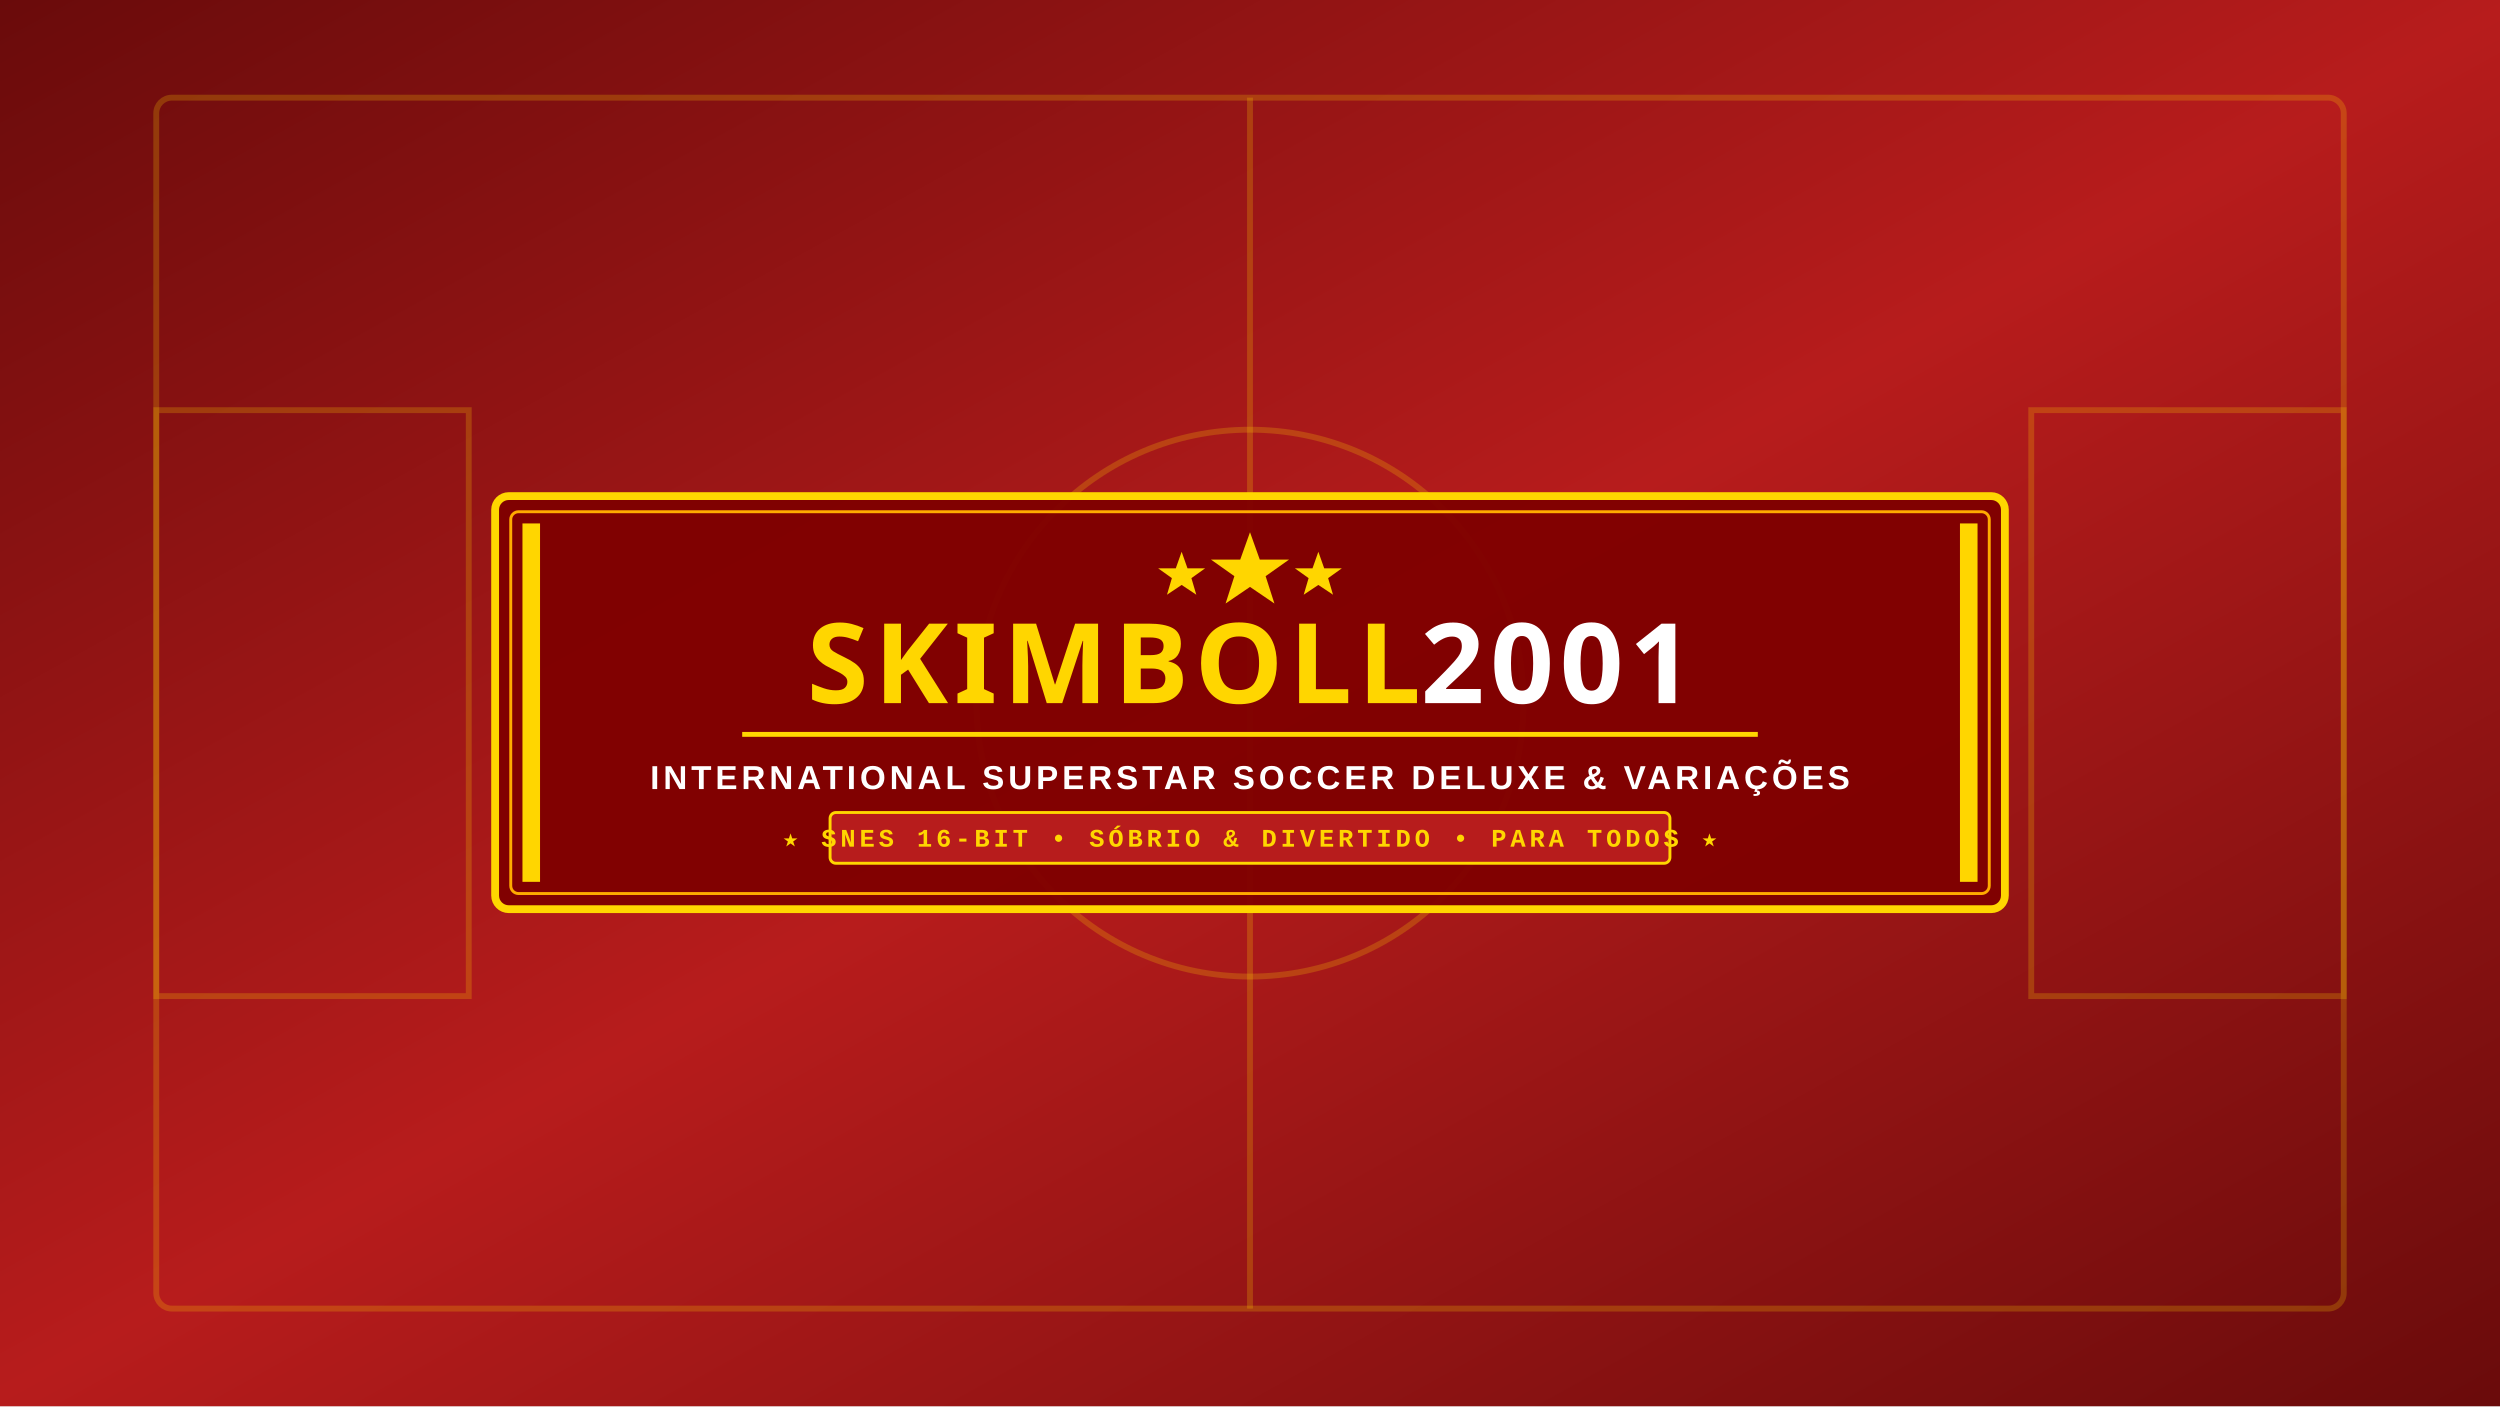
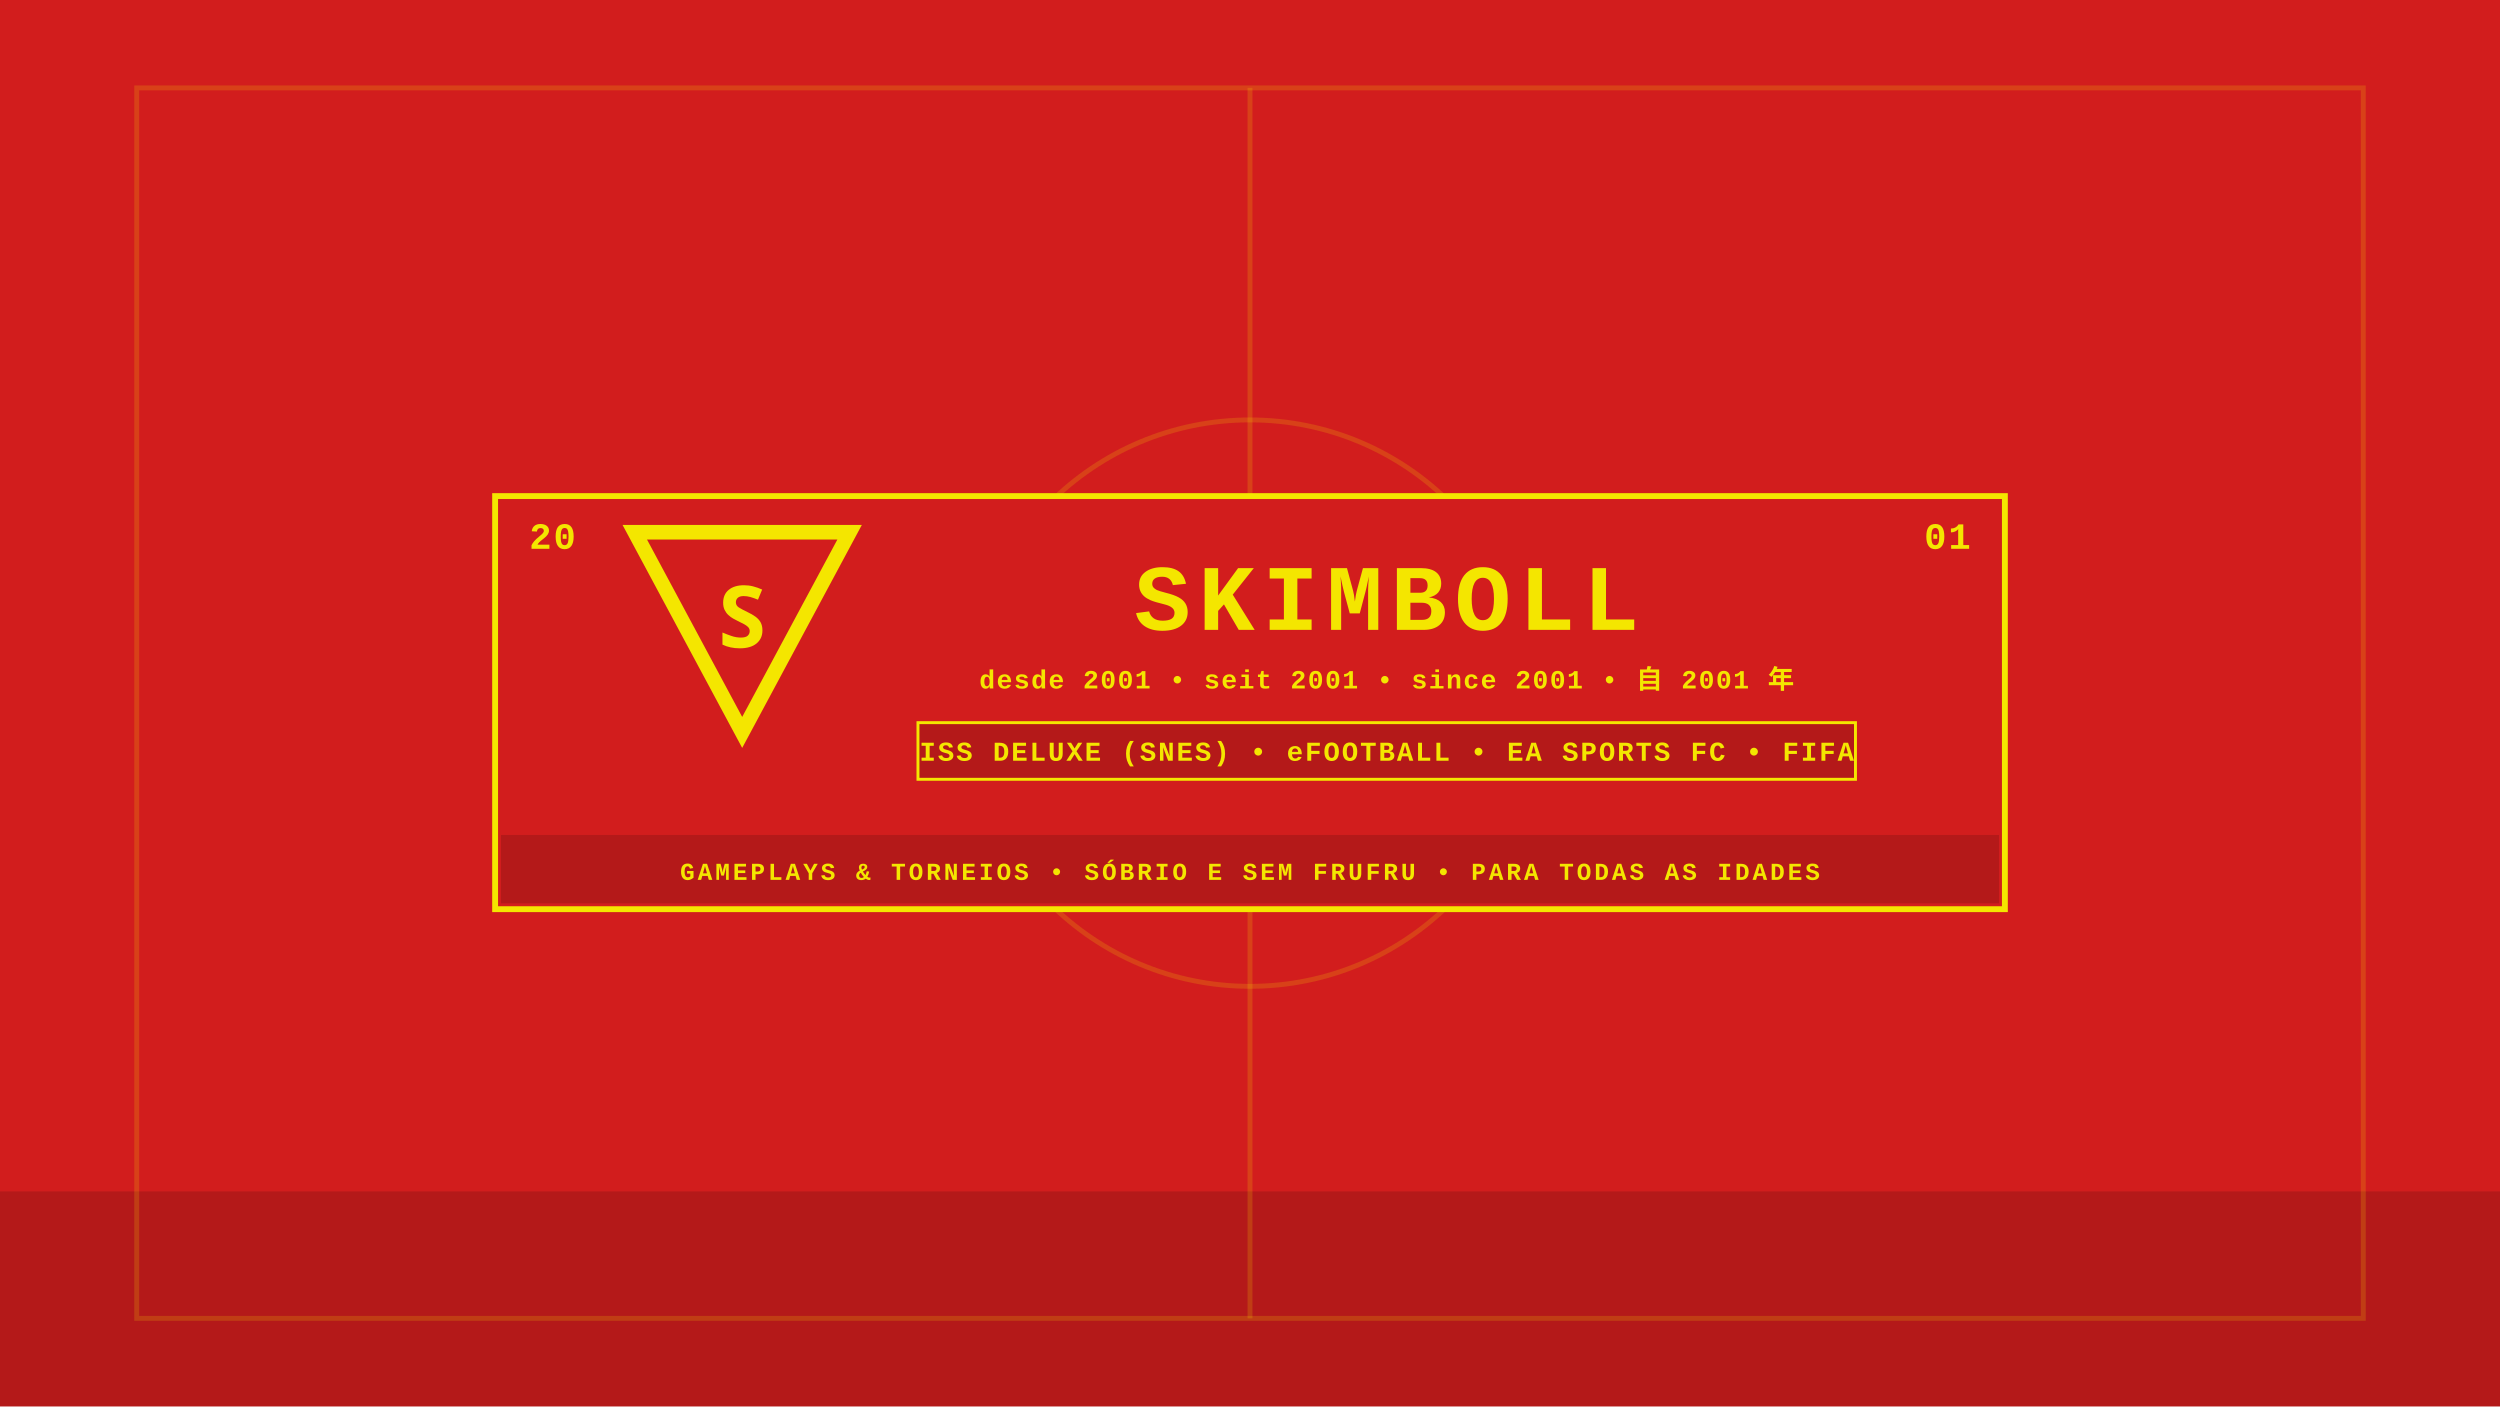
<svg xmlns="http://www.w3.org/2000/svg" viewBox="0 0 2560 1440" width="2560" height="1440">
-   <defs>
-     <linearGradient id="redBanner" x1="0%" y1="0%" x2="100%" y2="100%">
-       <stop offset="0%" stop-color="#6A0B0B" />
-       <stop offset="50%" stop-color="#B71C1C" />
-       <stop offset="100%" stop-color="#6A0B0B" />
-     </linearGradient>
-   </defs>
-   <rect width="2560" height="1440" fill="url(#redBanner)" />
-   <g stroke="#FFD600" stroke-opacity="0.22" stroke-width="6" fill="none">
-     <rect x="160" y="100" width="2240" height="1240" rx="16" />
-     <line x1="1280" y1="100" x2="1280" y2="1340" />
-     <circle cx="1280" cy="720" r="280" />
-     <rect x="160" y="420" width="320" height="600" />
-     <rect x="2080" y="420" width="320" height="600" />
+   <rect width="2560" height="1440" fill="#D21D1D" />
+   <rect x="0" y="1220" width="2560" height="220" fill="#B41919" />
+   <g stroke="#F4E600" stroke-opacity="0.18" stroke-width="5" fill="none">
+     <rect x="140" y="90" width="2280" height="1260" />
+     <line x1="1280" y1="90" x2="1280" y2="1350" />
+     <circle cx="1280" cy="720" r="290" />
  </g>
-   <rect x="507" y="508" width="1546" height="423" rx="14" fill="#7F0000" fill-opacity="0.95" stroke="#FFD600" stroke-width="8" />
-   <rect x="523" y="524" width="1514" height="391" rx="8" fill="none" stroke="#FFAB00" stroke-width="3" />
-   <rect x="535" y="536" width="18" height="367" fill="#FFD600" />
-   <rect x="2007" y="536" width="18" height="367" fill="#FFD600" />
-   <polygon points="1280,545 1290,573 1320,573 1296,590 1305,618 1280,601 1255,618 1264,590 1240,573 1270,573" fill="#FFD600" />
-   <polygon points="1210,565 1216,582 1234,582 1220,592 1225,609 1210,599 1195,609 1200,592 1186,582 1204,582" fill="#FFD600" />
-   <polygon points="1350,565 1356,582 1374,582 1360,592 1365,609 1350,599 1335,609 1340,592 1326,582 1344,582" fill="#FFD600" />
-   <text x="1280" y="720" font-family="'Russo One', 'Chakra Petch', 'Arial Black', sans-serif" font-size="114" font-weight="900" fill="#FFD600" text-anchor="middle" letter-spacing="6">
-     SKIMBOLL<tspan fill="#FFFFFF">2001</tspan>
+   <rect x="507" y="508" width="1546" height="423" fill="#D21D1D" stroke="#F4E600" stroke-width="6" />
+   <rect x="513" y="855" width="1534" height="70" fill="#B41919" />
+   <text x="542" y="562" font-family="'Courier New', monospace" font-size="38" font-weight="900" fill="#F4E600" letter-spacing="2">20</text>
+   <text x="2018" y="562" font-family="'Courier New', monospace" font-size="38" font-weight="900" fill="#F4E600" text-anchor="end" letter-spacing="2">01</text>
+   <g transform="translate(650, 545)">
+     <polygon points="0,0 220,0 110,205" fill="none" stroke="#F4E600" stroke-width="15" />
+     <text x="110" y="118" font-family="'Arial Black', Impact, sans-serif" font-size="88" font-weight="900" fill="#F4E600" text-anchor="middle">S</text>
+   </g>
+   <text x="1420" y="645" font-family="'Courier New', 'Arial Black', monospace" font-size="96" font-weight="900" fill="#F4E600" text-anchor="middle" letter-spacing="8">
+     SKIMBOLL
  </text>
-   <line x1="760" y1="752" x2="1800" y2="752" stroke="#FFD600" stroke-width="5" />
-   <text x="1280" y="808" font-family="'Segoe UI', Arial, sans-serif" font-size="34" font-weight="800" fill="#FFFFFF" text-anchor="middle" letter-spacing="4">
-     INTERNATIONAL SUPERSTAR SOCCER DELUXE &amp; VARIAÇÕES
+   <text x="1420" y="705" font-family="'Courier New', monospace" font-size="27" font-weight="900" fill="#F4E600" text-anchor="middle" letter-spacing="1.5">
+     desde 2001 • seit 2001 • since 2001 • 自 2001 年
  </text>
-   <rect x="850" y="832" width="860" height="52" rx="6" fill="#B71C1C" stroke="#FFD600" stroke-width="3" />
-   <text x="1280" y="867" font-family="'Courier New', monospace" font-size="26" font-weight="900" fill="#FFD600" text-anchor="middle" letter-spacing="4">
-     ★ SNES 16-BIT • SÓBRIO &amp; DIVERTIDO • PARA TODOS ★
+   <rect x="940" y="740" width="960" height="58" fill="#B41919" stroke="#F4E600" stroke-width="3" />
+   <text x="1420" y="779" font-family="'Courier New', monospace" font-size="28" font-weight="900" fill="#F4E600" text-anchor="middle" letter-spacing="2">
+     ISS DELUXE (SNES) • eFOOTBALL • EA SPORTS FC • FIFA
+   </text>
+   <text x="1280" y="901" font-family="'Courier New', monospace" font-size="25" font-weight="900" fill="#F4E600" text-anchor="middle" letter-spacing="3">
+     GAMEPLAYS &amp; TORNEIOS • SÓBRIO E SEM FRUFRU • PARA TODAS AS IDADES
  </text>
</svg>
